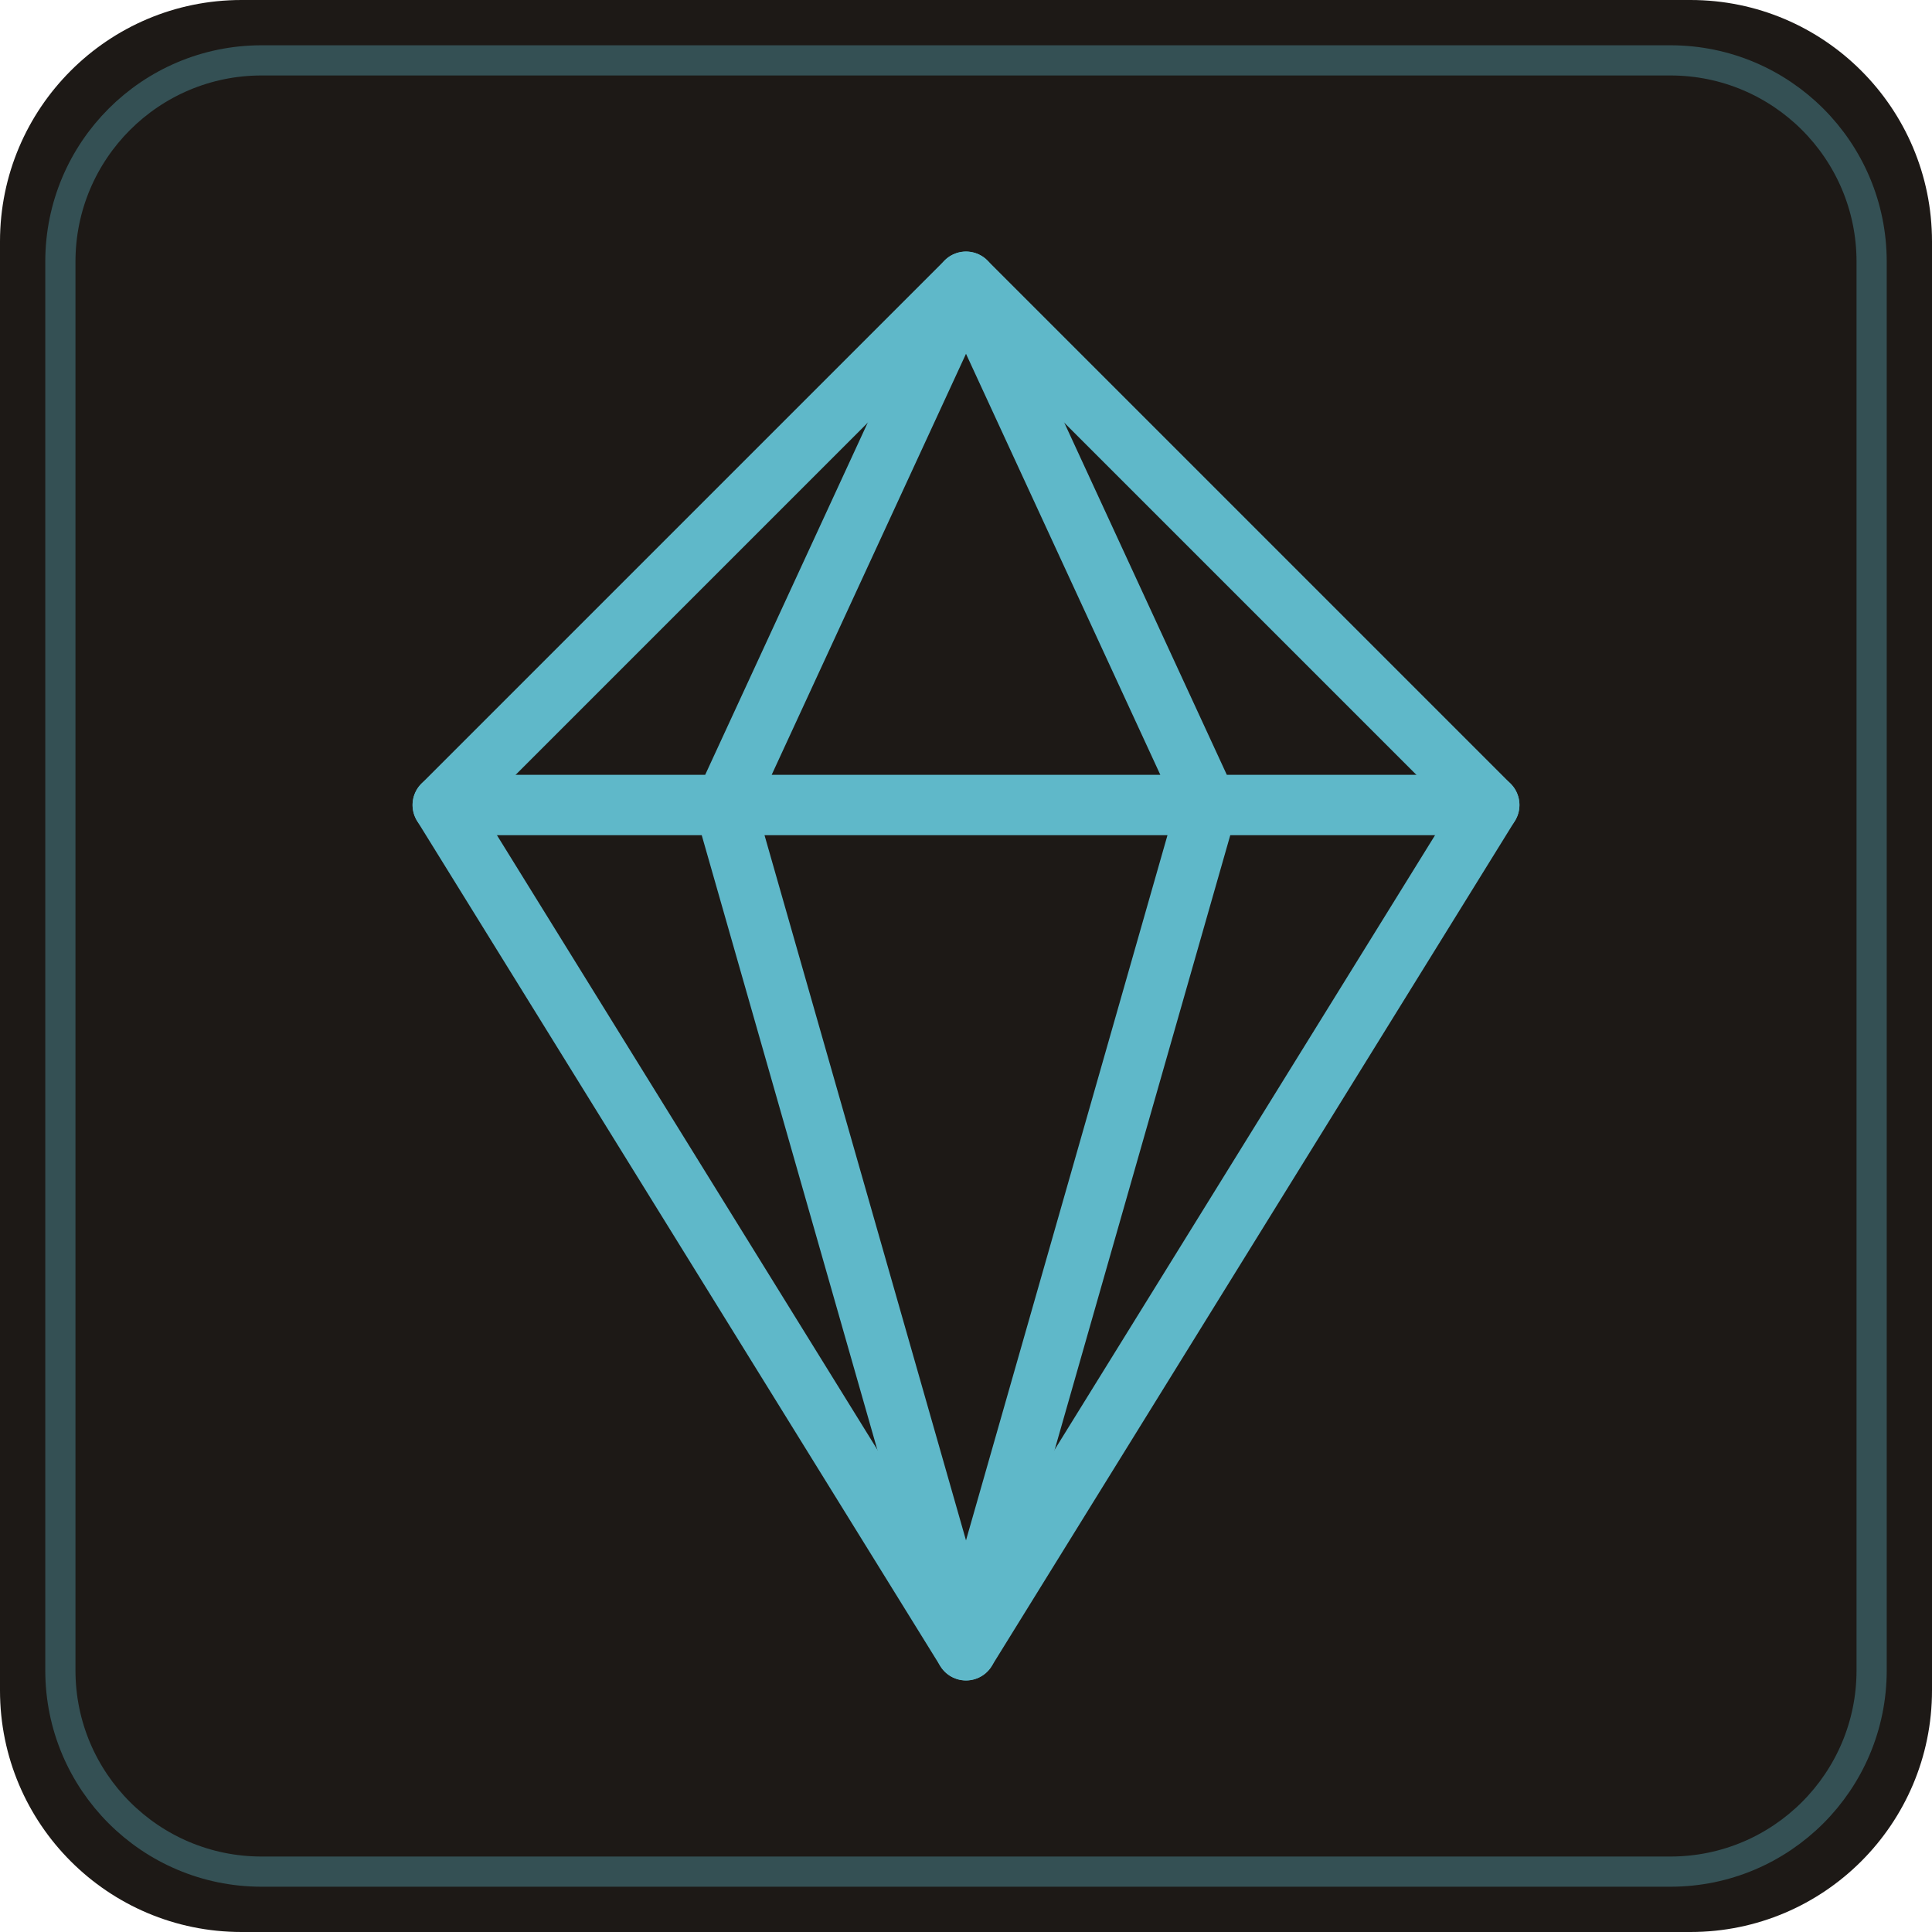
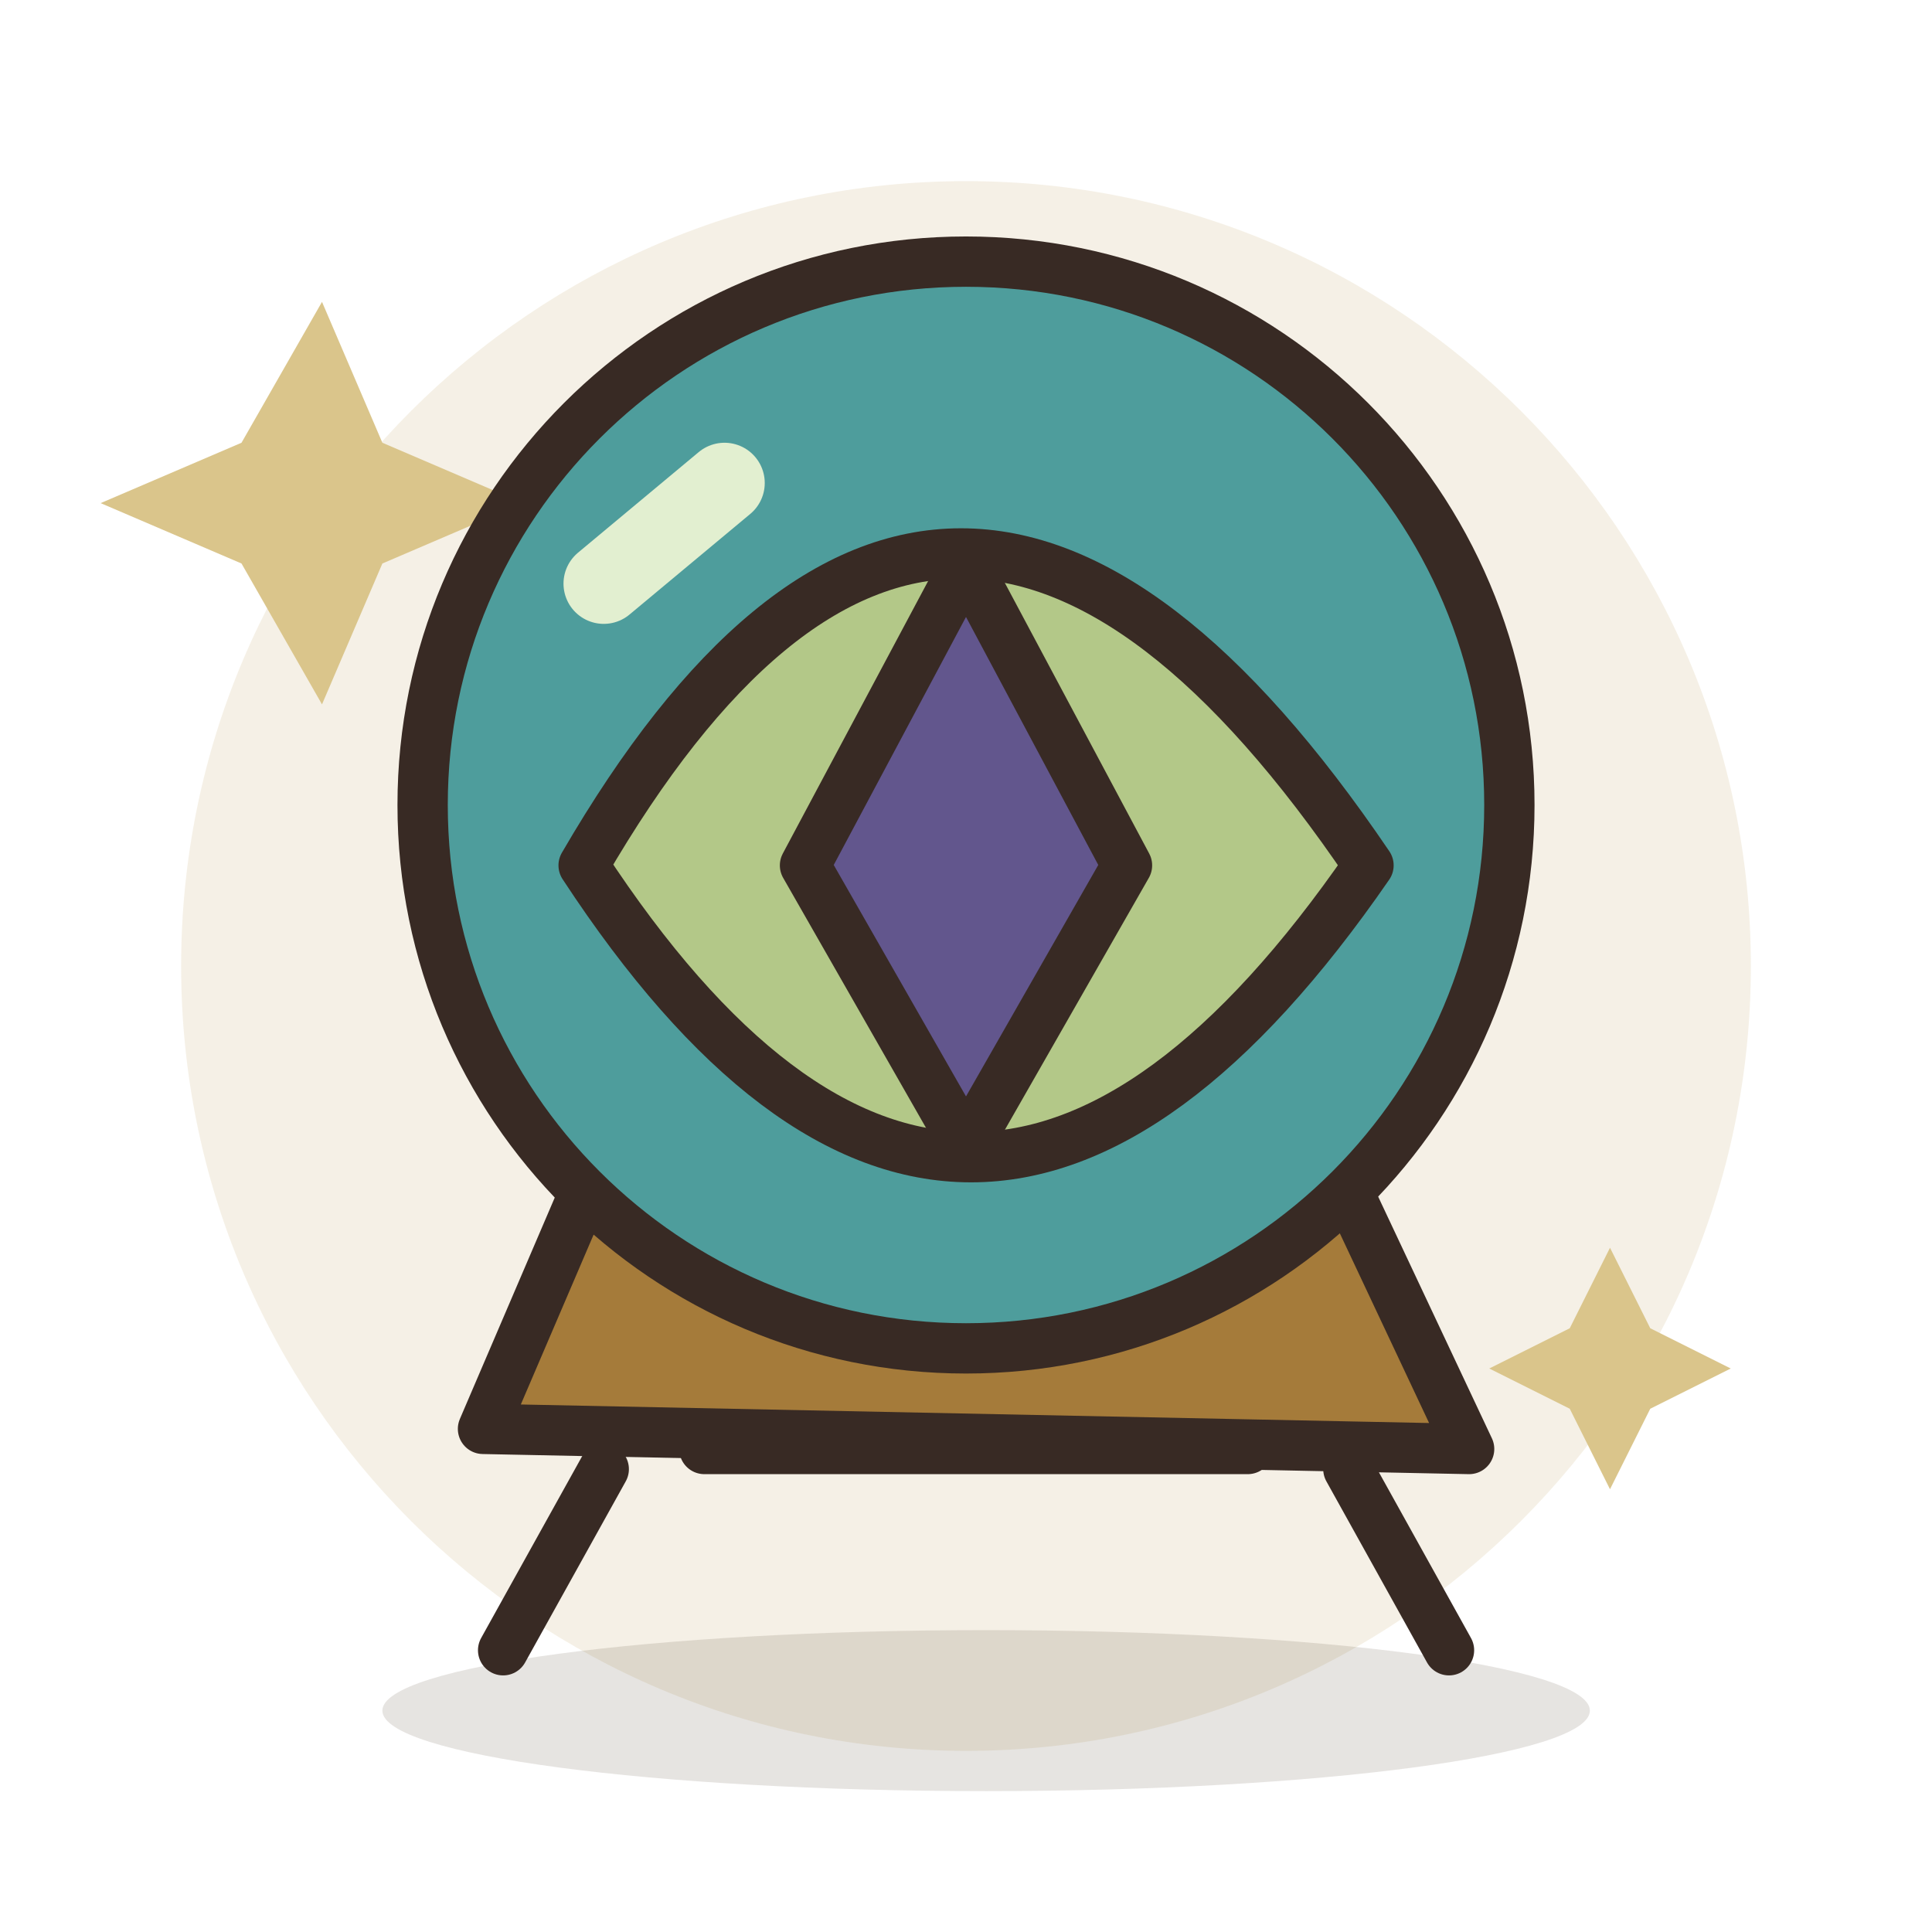
- <svg xmlns="http://www.w3.org/2000/svg" viewBox="0 0 96 96" role="img" aria-hidden="true">
-   <rect width="96" height="96" rx="12" fill="#1d1916" />
-   <rect x="3" y="3" width="90" height="90" rx="10" fill="none" stroke="#5fb8c9" stroke-opacity=".35" stroke-width="1.5" />
-   <g fill="none" stroke="#5fb8c9" stroke-width="3" stroke-linecap="round" stroke-linejoin="round">
-     <path d="M48 14 22 40l26 42 26-42z" />
-     <path d="M22 40h52M36 40l12-26 12 26-12 42z" />
+ <svg xmlns="http://www.w3.org/2000/svg" viewBox="0 0 96 96" aria-hidden="true">
+   <circle cx="48" cy="48" r="39" fill="#c8ae75" opacity=".18" />
+   <path d="m12 22 4-7 3 7 7 3-7 3-3 7-4-7-7-3Zm66 44 2-4 2 4 4 2-4 2-2 4-2-4-4-2Z" fill="#dac58b" />
+   <ellipse cx="49" cy="85" rx="30" ry="4" fill="#4c3824" opacity=".14" />
+   <g stroke="#382a24" stroke-width="2.5" stroke-linejoin="round" stroke-linecap="round">
+     <path d="m24 71 6-14 35-2 8 17Z" fill="#a57b3a" />
+     <circle cx="48" cy="40" r="27" fill="#4e9d9c" />
+     <path d="M29 43q18-31 39 0-20 29-39 0Z" fill="#b3c888" />
+     <path d="m48 28 8 15-8 14-8-14Z" fill="#62568d" />
+     <path d="m30 29 6-5" stroke="#e2efd0" stroke-width="4" />
+     <path d="m30 73-5 9m42-9 5 9M35 72h27" fill="none" />
  </g>
</svg>
